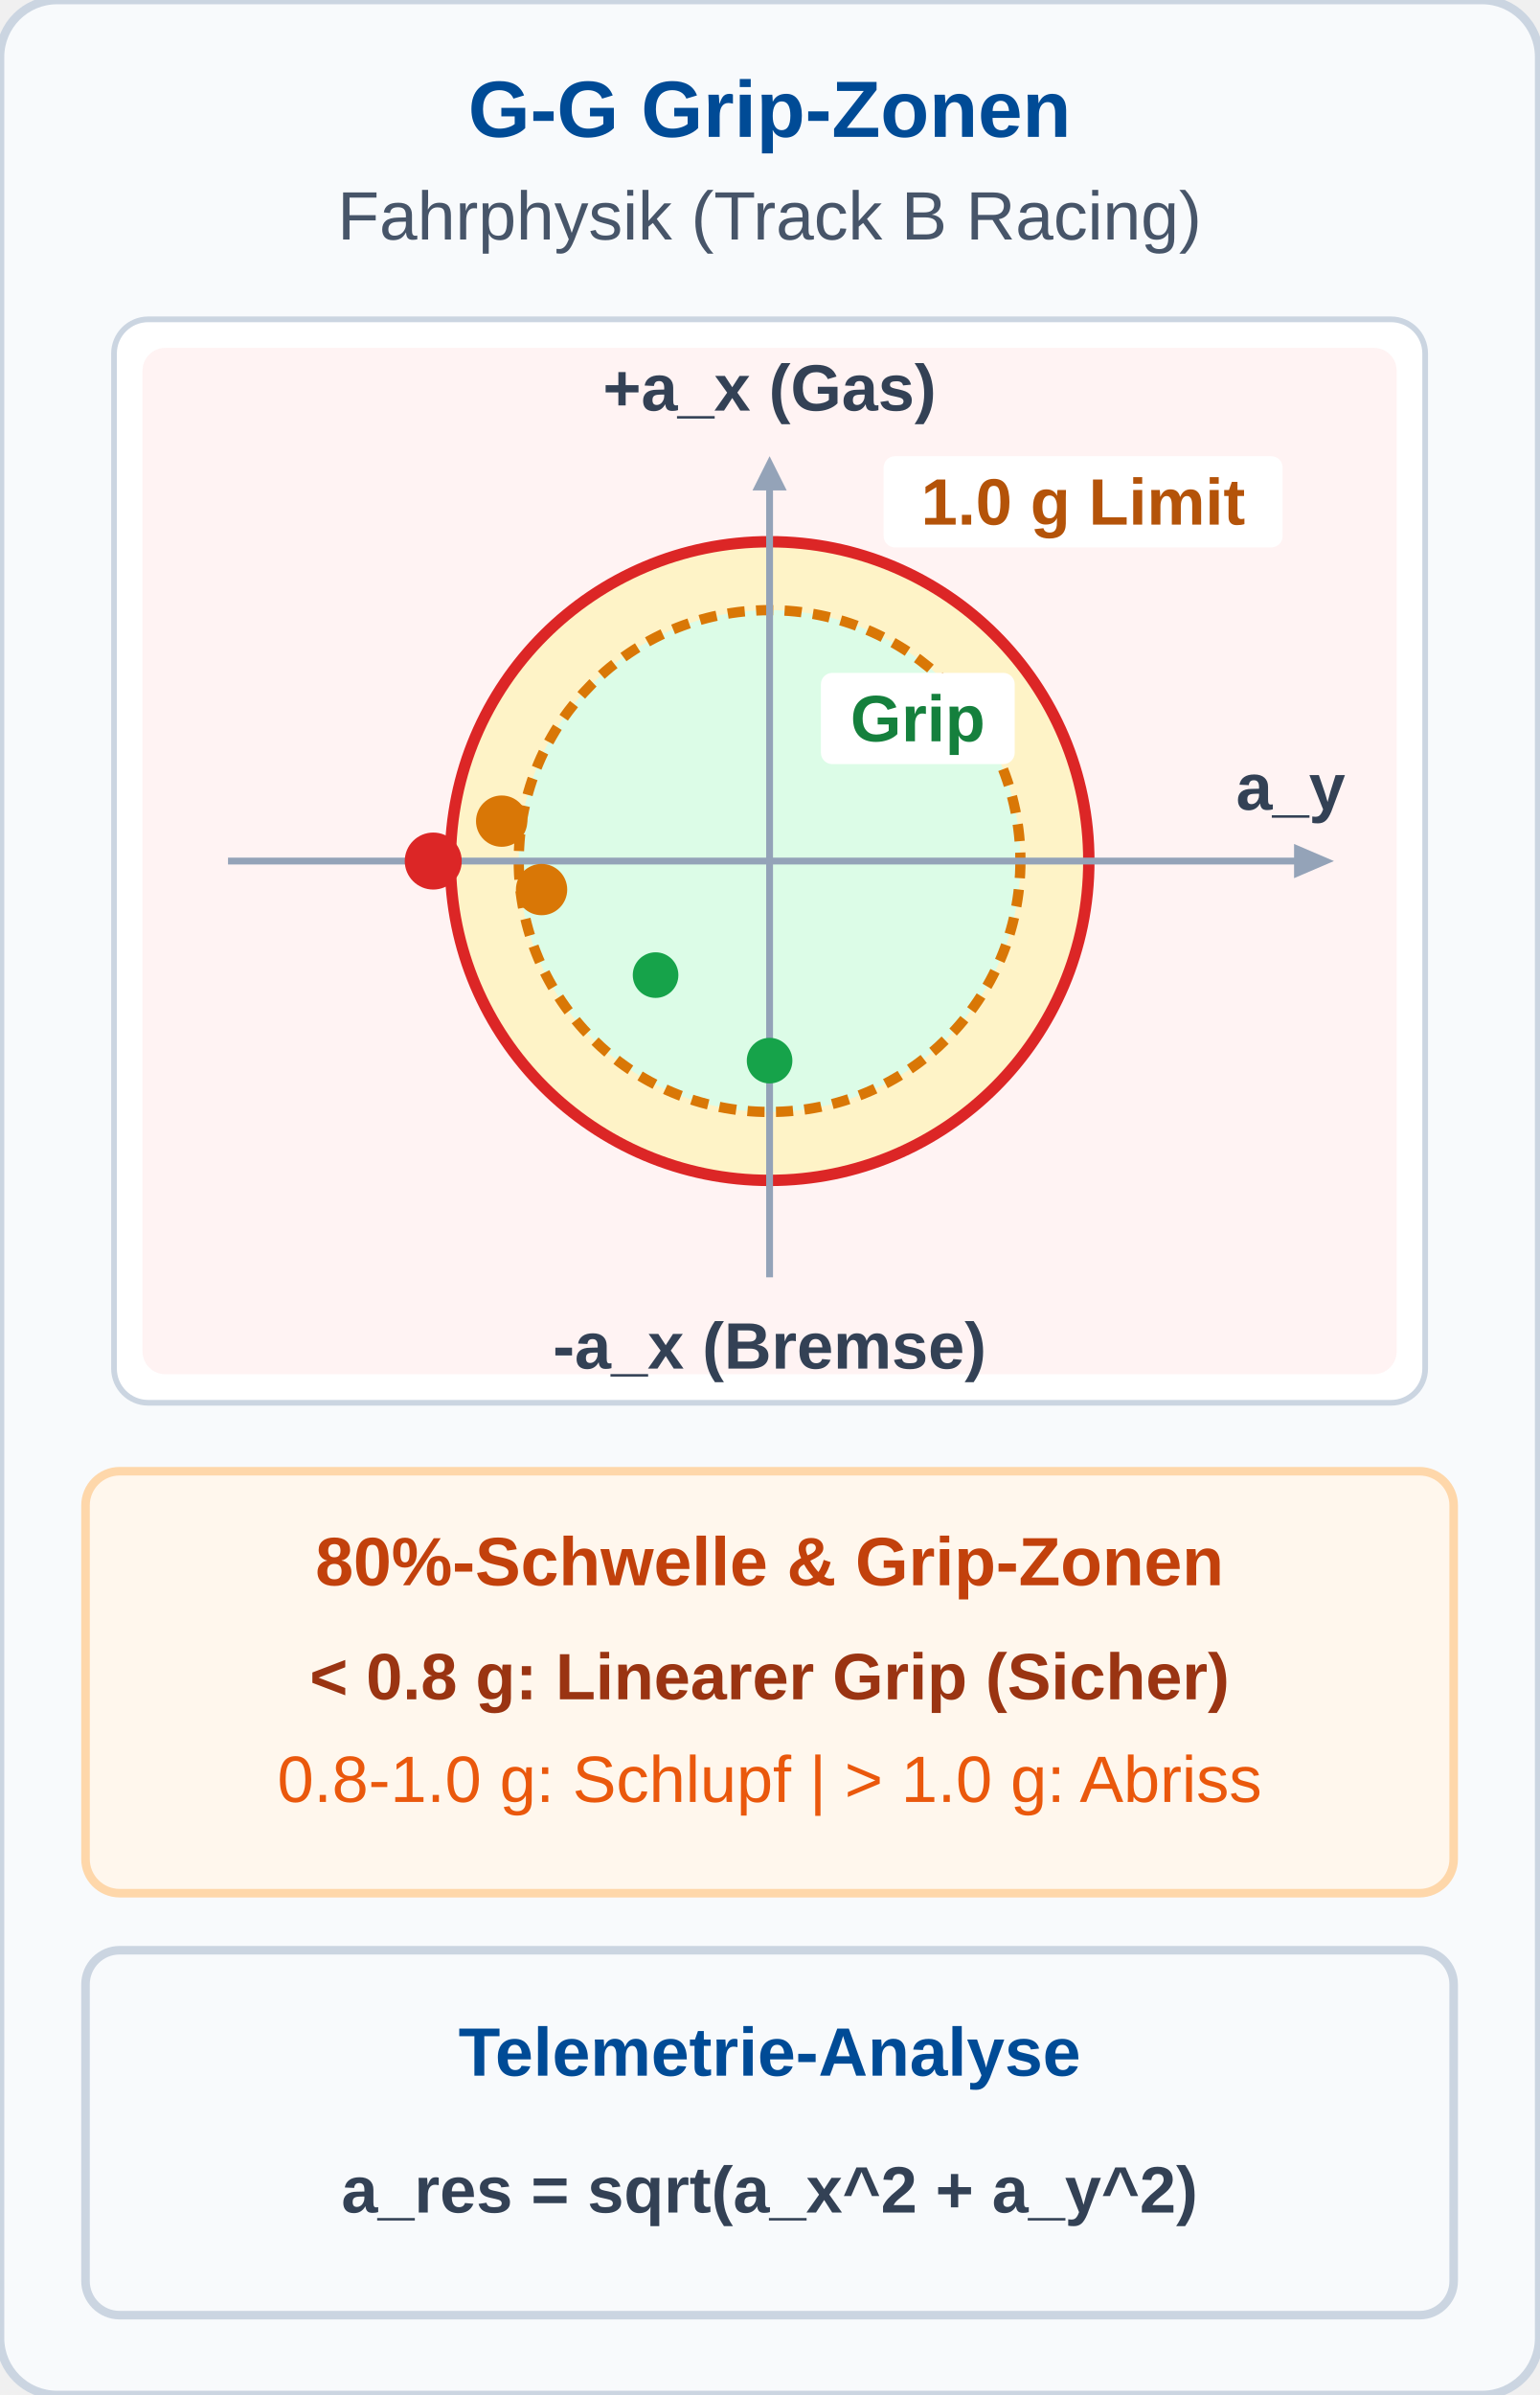
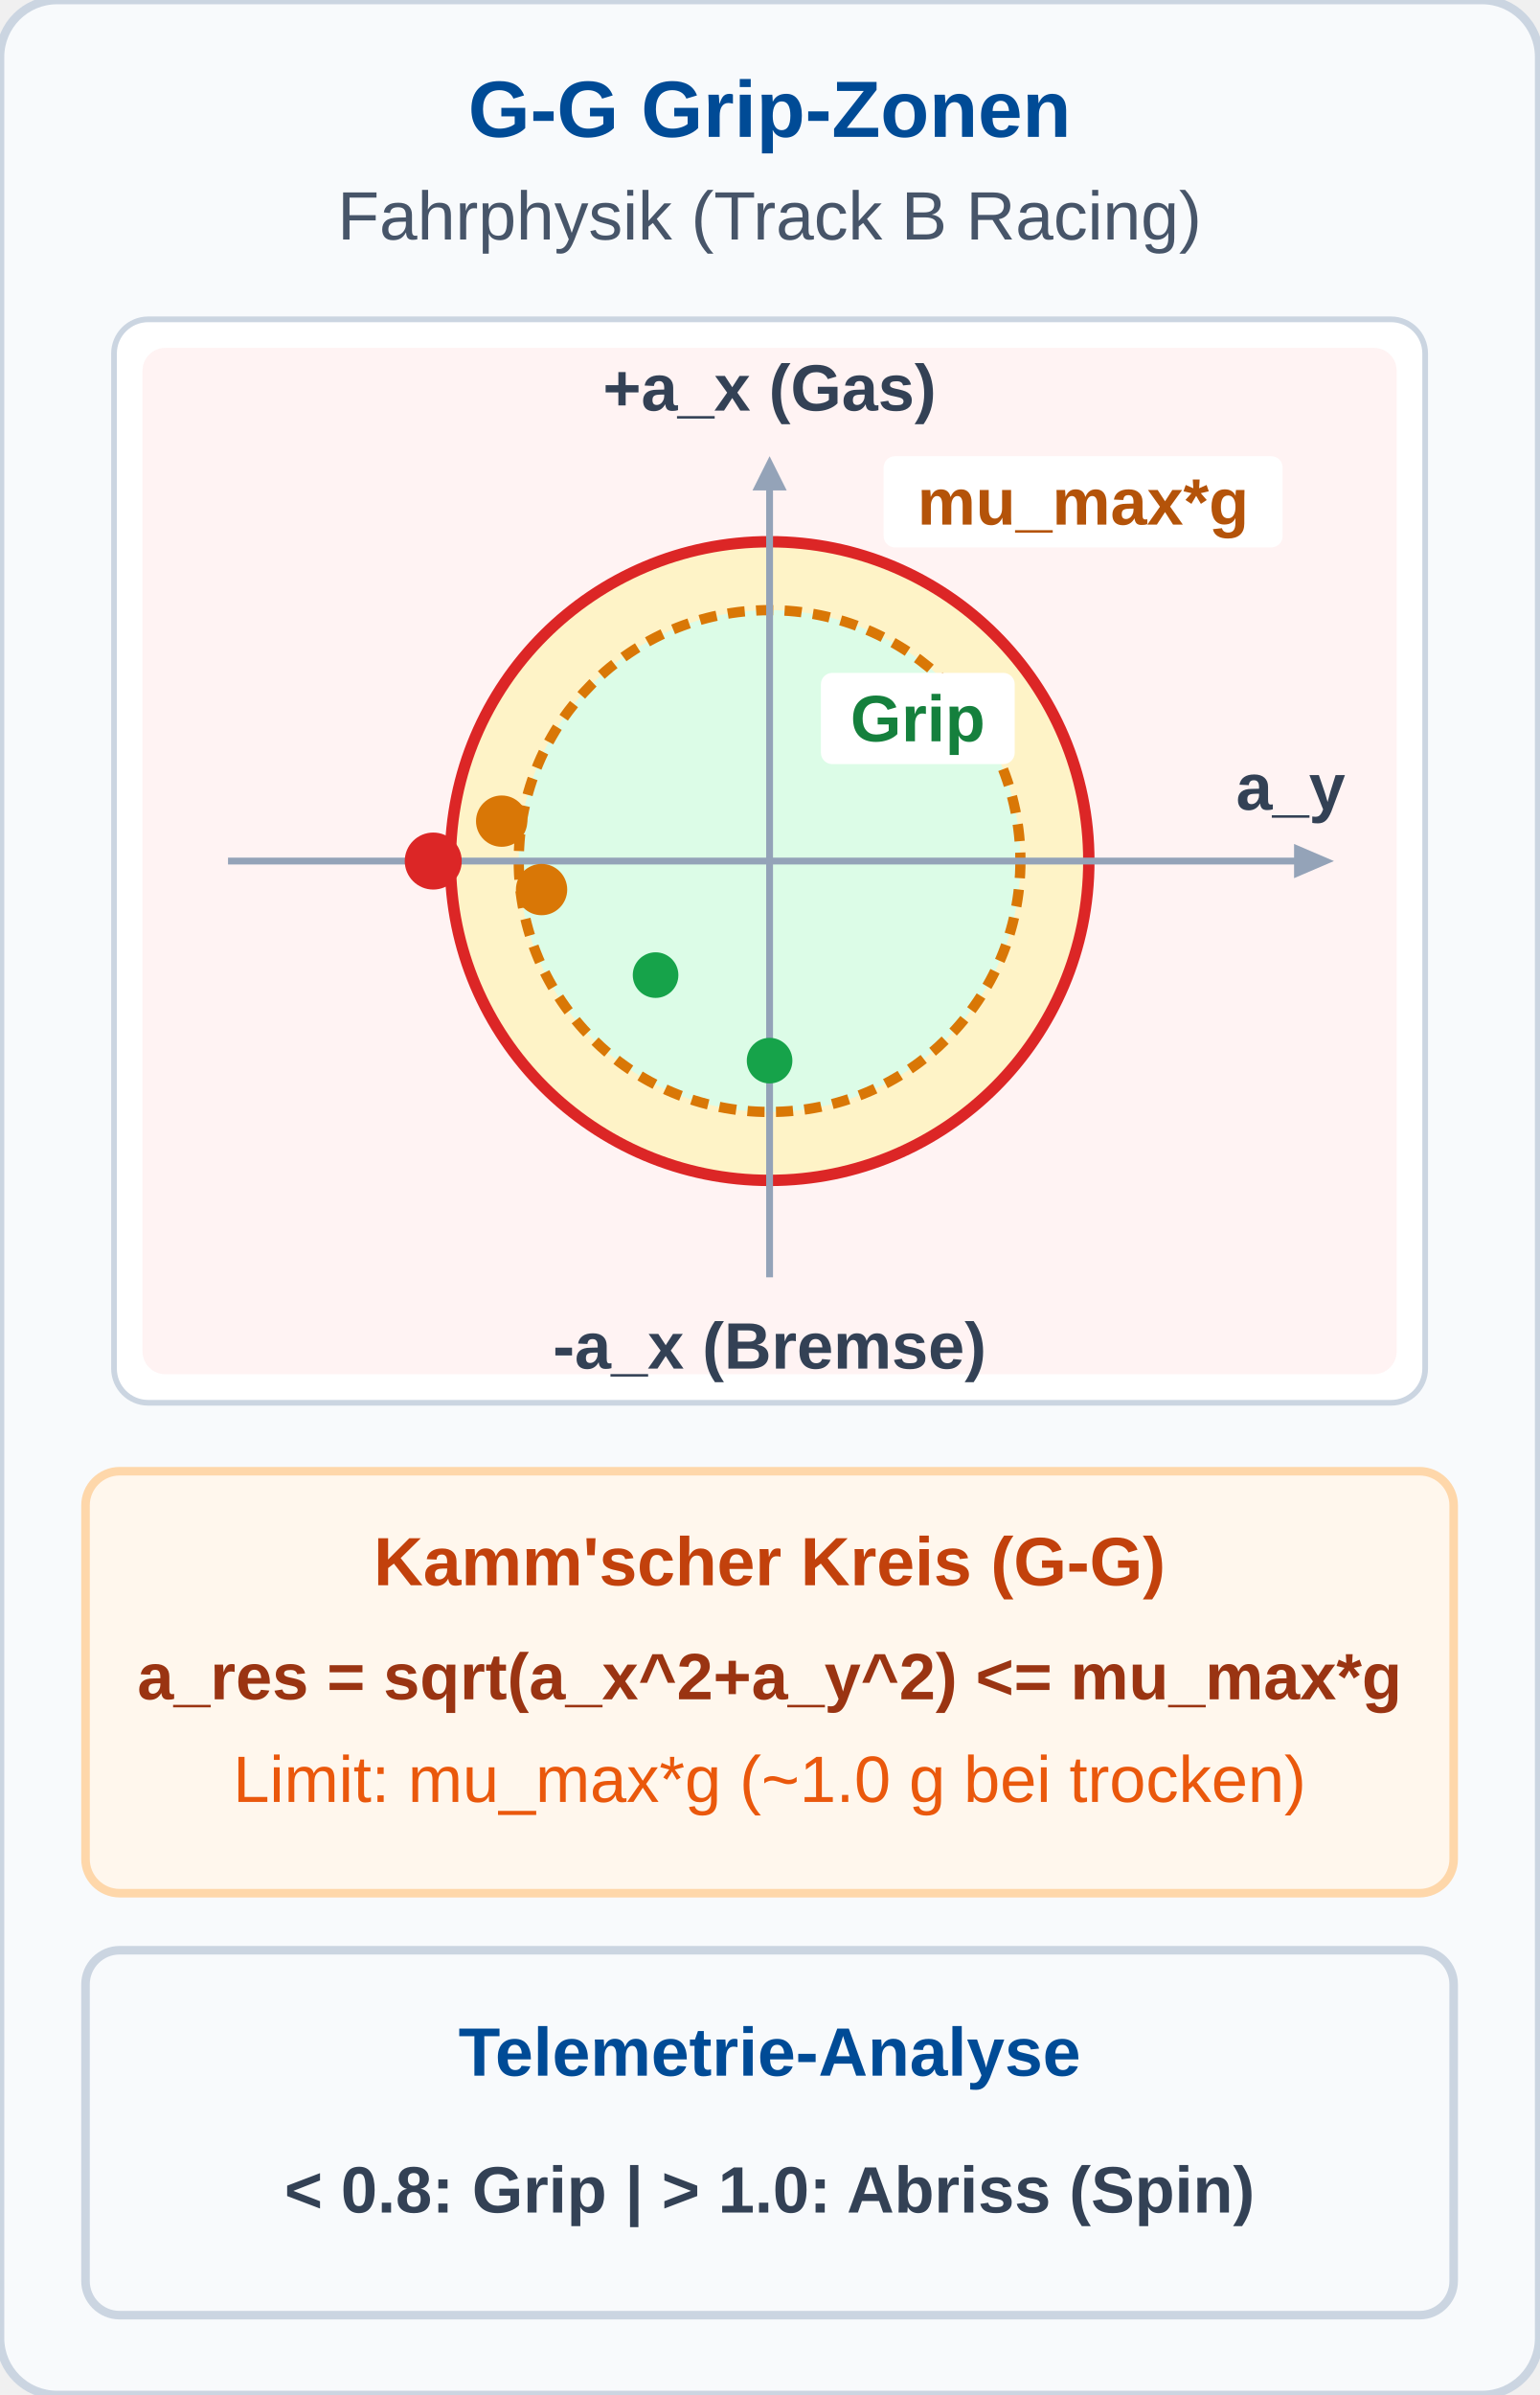
<svg xmlns="http://www.w3.org/2000/svg" viewBox="0 0 270 420" width="270" height="420">
  <defs>
    <style>
      .hdr { font-family: 'Segoe UI', Arial, sans-serif; font-size: 14px; font-weight: bold; fill: #004B96; text-anchor: middle; }
      .sub { font-family: 'Segoe UI', Arial, sans-serif; font-size: 12px; fill: #475569; text-anchor: middle; }
      .lbl { font-family: 'Segoe UI', Arial, sans-serif; font-size: 12px; font-weight: bold; text-anchor: middle; }
      .desc { font-family: 'Segoe UI', Arial, sans-serif; font-size: 11.5px; fill: #334155; text-anchor: middle; }
    </style>
  </defs>
  <rect width="270" height="420" rx="10" fill="#f8fafc" stroke="#cbd5e1" stroke-width="1.5" />
  <text x="135" y="24" class="hdr">G-G Grip-Zonen</text>
  <text x="135" y="42" class="sub">Fahrphysik (Track B Racing)</text>
  <g transform="translate(20, 56)">
    <rect width="230" height="190" rx="6" fill="#ffffff" stroke="#cbd5e1" stroke-width="1" />
    <rect x="5" y="5" width="220" height="180" rx="4" fill="#fee2e2" opacity="0.4" />
    <circle cx="115" cy="95" r="56" fill="#fef3c7" stroke="#dc2626" stroke-width="2" />
    <circle cx="115" cy="95" r="44" fill="#dcfce7" stroke="#d97706" stroke-width="1.8" stroke-dasharray="3,2" />
    <line x1="115" y1="28" x2="115" y2="168" stroke="#94a3b8" stroke-width="1.2" />
    <polygon points="115,24 112,30 118,30" fill="#94a3b8" />
    <text x="115" y="16" font-family="'Segoe UI', Arial, sans-serif" font-size="11.5px" font-weight="bold" fill="#334155" text-anchor="middle">+a_x (Gas)</text>
    <text x="115" y="184" font-family="'Segoe UI', Arial, sans-serif" font-size="11.5px" font-weight="bold" fill="#334155" text-anchor="middle">-a_x (Bremse)</text>
    <line x1="20" y1="95" x2="210" y2="95" stroke="#94a3b8" stroke-width="1.2" />
    <polygon points="214,95 207,92 207,98" fill="#94a3b8" />
    <text x="216" y="86" font-family="'Segoe UI', Arial, sans-serif" font-size="11.5px" font-weight="bold" fill="#334155" text-anchor="end">a_y</text>
    <rect x="124" y="62" width="34" height="16" rx="2" fill="#ffffff" />
    <text x="141" y="74" font-family="'Segoe UI', Arial, sans-serif" font-size="11.5px" font-weight="bold" fill="#15803d" text-anchor="middle">Grip</text>
    <rect x="135" y="24" width="70" height="16" rx="2" fill="#ffffff" />
-     <text x="170" y="36" font-family="'Segoe UI', Arial, sans-serif" font-size="11.5px" font-weight="bold" fill="#b45309" text-anchor="middle">1.0 g Limit</text>
+     <text x="170" y="36" font-family="'Segoe UI', Arial, sans-serif" font-size="11.5px" font-weight="bold" fill="#b45309" text-anchor="middle">mu_max*g</text>
    <circle cx="115" cy="130" r="4" fill="#16a34a" />
    <circle cx="95" cy="115" r="4" fill="#16a34a" />
    <circle cx="75" cy="100" r="4.5" fill="#d97706" />
    <circle cx="68" cy="88" r="4.5" fill="#d97706" />
    <circle cx="56" cy="95" r="5" fill="#dc2626" />
  </g>
  <g transform="translate(15, 258)">
    <rect width="240" height="74" rx="6" fill="#fff7ed" stroke="#fed7aa" stroke-width="1.5" />
-     <text x="120" y="20" class="lbl" style="fill: #c2410c;">80%-Schwelle &amp; Grip-Zonen</text>
-     <text x="120" y="40" class="desc" style="font-weight: bold; fill: #9a3412;">&lt; 0.8 g: Linearer Grip (Sicher)</text>
-     <text x="120" y="58" class="desc" style="fill: #ea580c;">0.8-1.0 g: Schlupf | &gt; 1.0 g: Abriss</text>
+     <text x="120" y="20" class="lbl" style="fill: #c2410c;">Kamm'scher Kreis (G-G)</text>
+     <text x="120" y="40" class="desc" style="font-weight: bold; fill: #9a3412;">a_res = sqrt(a_x^2+a_y^2) &lt;= mu_max*g</text>
+     <text x="120" y="58" class="desc" style="fill: #ea580c;">Limit: mu_max*g (~1.0 g bei trocken)</text>
  </g>
  <rect x="15" y="342" width="240" height="64" rx="6" fill="#f8fafc" stroke="#cbd5e1" stroke-width="1.5" />
  <text x="135" y="364" class="lbl" style="fill: #004B96;">Telemetrie-Analyse</text>
-   <text x="135" y="388" class="desc" style="font-weight: bold; fill: #334155;">a_res = sqrt(a_x^2 + a_y^2)</text>
+   <text x="135" y="388" class="desc" style="font-weight: bold; fill: #334155;">&lt; 0.8: Grip | &gt; 1.0: Abriss (Spin)</text>
</svg>
